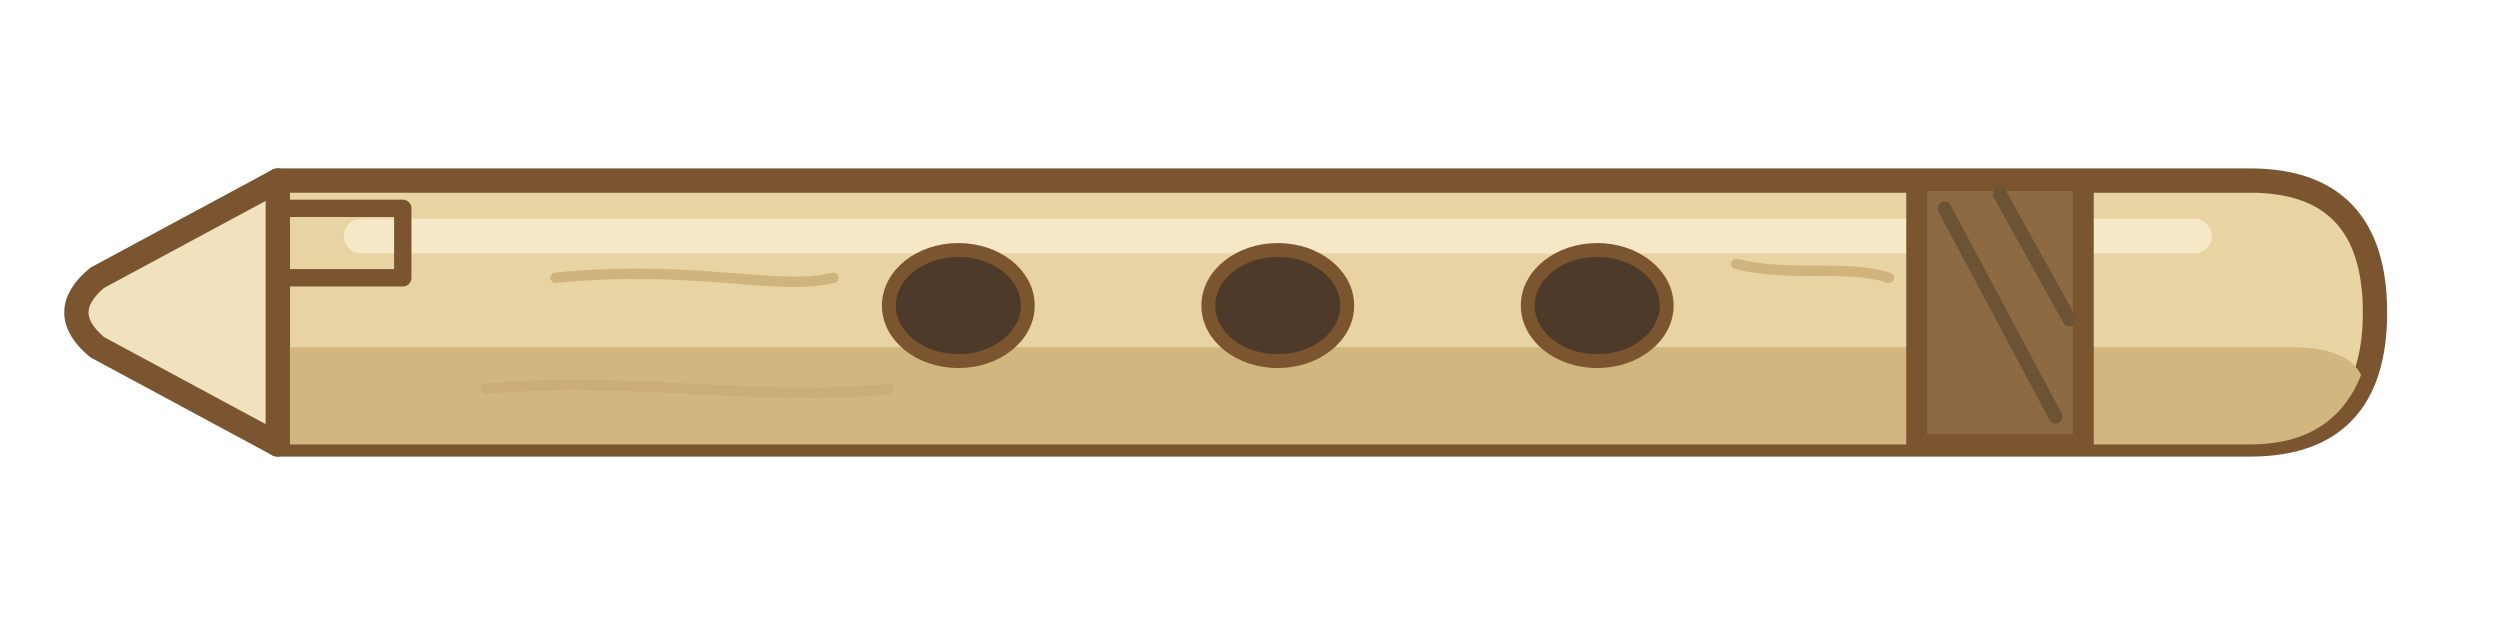
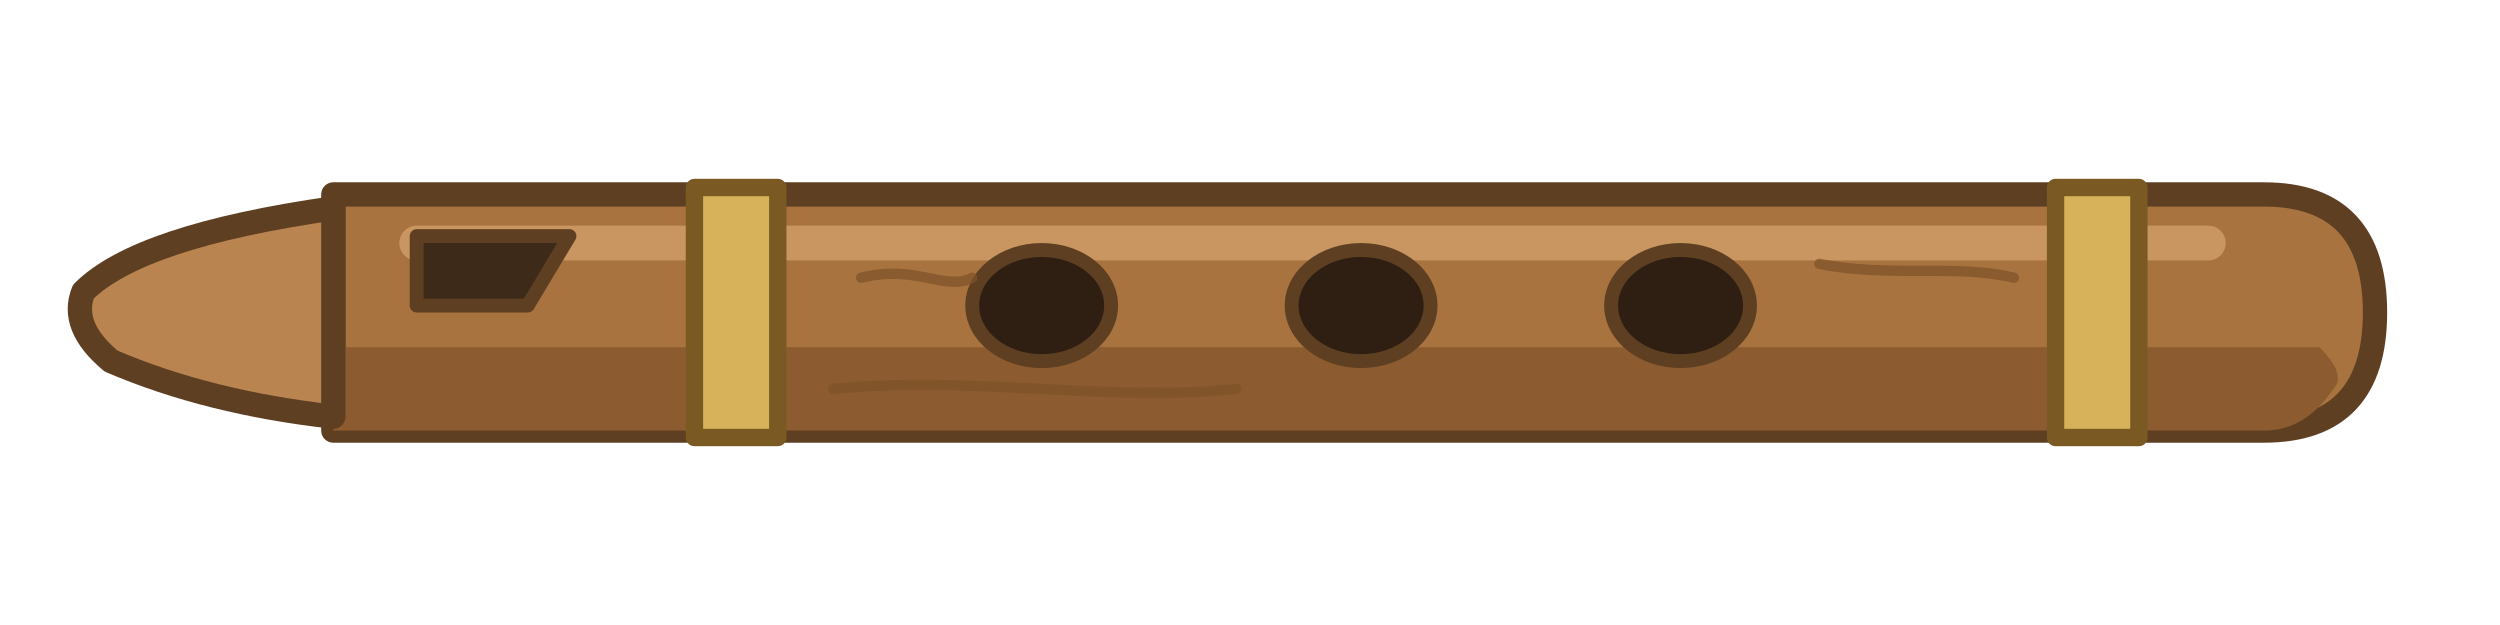
<svg xmlns="http://www.w3.org/2000/svg" width="360" height="90" viewBox="0 0 360 90">
  <g stroke-linejoin="round" stroke-linecap="round">
-     <path d="M40 26 H324 Q342 26 342 45 Q342 64 324 64 H40 Z" fill="#E8D3A2" stroke="#7A5530" stroke-width="3.5" />
-     <path d="M40 50 H330 Q338 50 340 54 Q336 64 324 64 H40 Z" fill="#D2B67F" />
-     <path d="M52 34 H316" stroke="#F6E8C6" stroke-width="5" />
-     <path d="M40 26 L14 40 Q8 45 14 50 L40 64 Z" fill="#F1E2BD" stroke="#7A5530" stroke-width="3.5" />
-     <path d="M40 30 L58 30 L58 40 L40 40" fill="none" stroke="#7A5530" stroke-width="2.5" />
-     <path d="M276 26 H300 V64 H276 Z" fill="#8C6A44" stroke="#7A5530" stroke-width="3" />
-     <path d="M280 30 L296 60 M288 28 L298 46" stroke="#6E5234" stroke-width="2" />
-     <ellipse cx="138" cy="44" rx="10" ry="8" fill="#4E3A28" stroke="#7A5530" stroke-width="2" />
-     <ellipse cx="184" cy="44" rx="10" ry="8" fill="#4E3A28" stroke="#7A5530" stroke-width="2" />
-     <ellipse cx="230" cy="44" rx="10" ry="8" fill="#4E3A28" stroke="#7A5530" stroke-width="2" />
-     <g stroke="#C9AC76" stroke-width="1.5" fill="none" opacity="0.8">
-       <path d="M80 40 C100 38 112 42 120 40" />
-       <path d="M250 38 C258 40 266 38 272 40" />
-       <path d="M70 56 C90 54 110 58 128 56" />
+     <path d="M48 28 H326 Q342 28 342 45 Q342 62 326 62 H48 Z" fill="#A9733F" stroke="#5E3F22" stroke-width="3.5" />
+     <path d="M48 50 H334 Q338 54 336 56 Q332 62 326 62 H48 Z" fill="#8C5C30" />
+     <path d="M60 35 H318" stroke="#C99560" stroke-width="5" />
+     <path d="M48 30 Q20 34 12 42 Q10 47 16 52 Q30 58 48 60 Z" fill="#B98450" stroke="#5E3F22" stroke-width="3.5" />
+     <path d="M60 34 L82 34 L76 44 L60 44 Z" fill="#3E2A18" stroke="#5E3F22" stroke-width="2" />
+     <path d="M100 27 H112 V63 H100 Z" fill="#D7B25A" stroke="#7A5A22" stroke-width="2.5" />
+     <path d="M296 27 H308 V63 H296 Z" fill="#D7B25A" stroke="#7A5A22" stroke-width="2.5" />
+     <ellipse cx="150" cy="44" rx="10" ry="8" fill="#2E1F12" stroke="#5E3F22" stroke-width="2" />
+     <ellipse cx="196" cy="44" rx="10" ry="8" fill="#2E1F12" stroke="#5E3F22" stroke-width="2" />
+     <ellipse cx="242" cy="44" rx="10" ry="8" fill="#2E1F12" stroke="#5E3F22" stroke-width="2" />
+     <g stroke="#7E5128" stroke-width="1.5" fill="none" opacity="0.7">
+       <path d="M124 40 C132 38 136 42 140 40" />
+       <path d="M262 38 C272 40 282 38 290 40" />
+       <path d="M120 56 C140 54 160 58 178 56" />
    </g>
  </g>
</svg>
